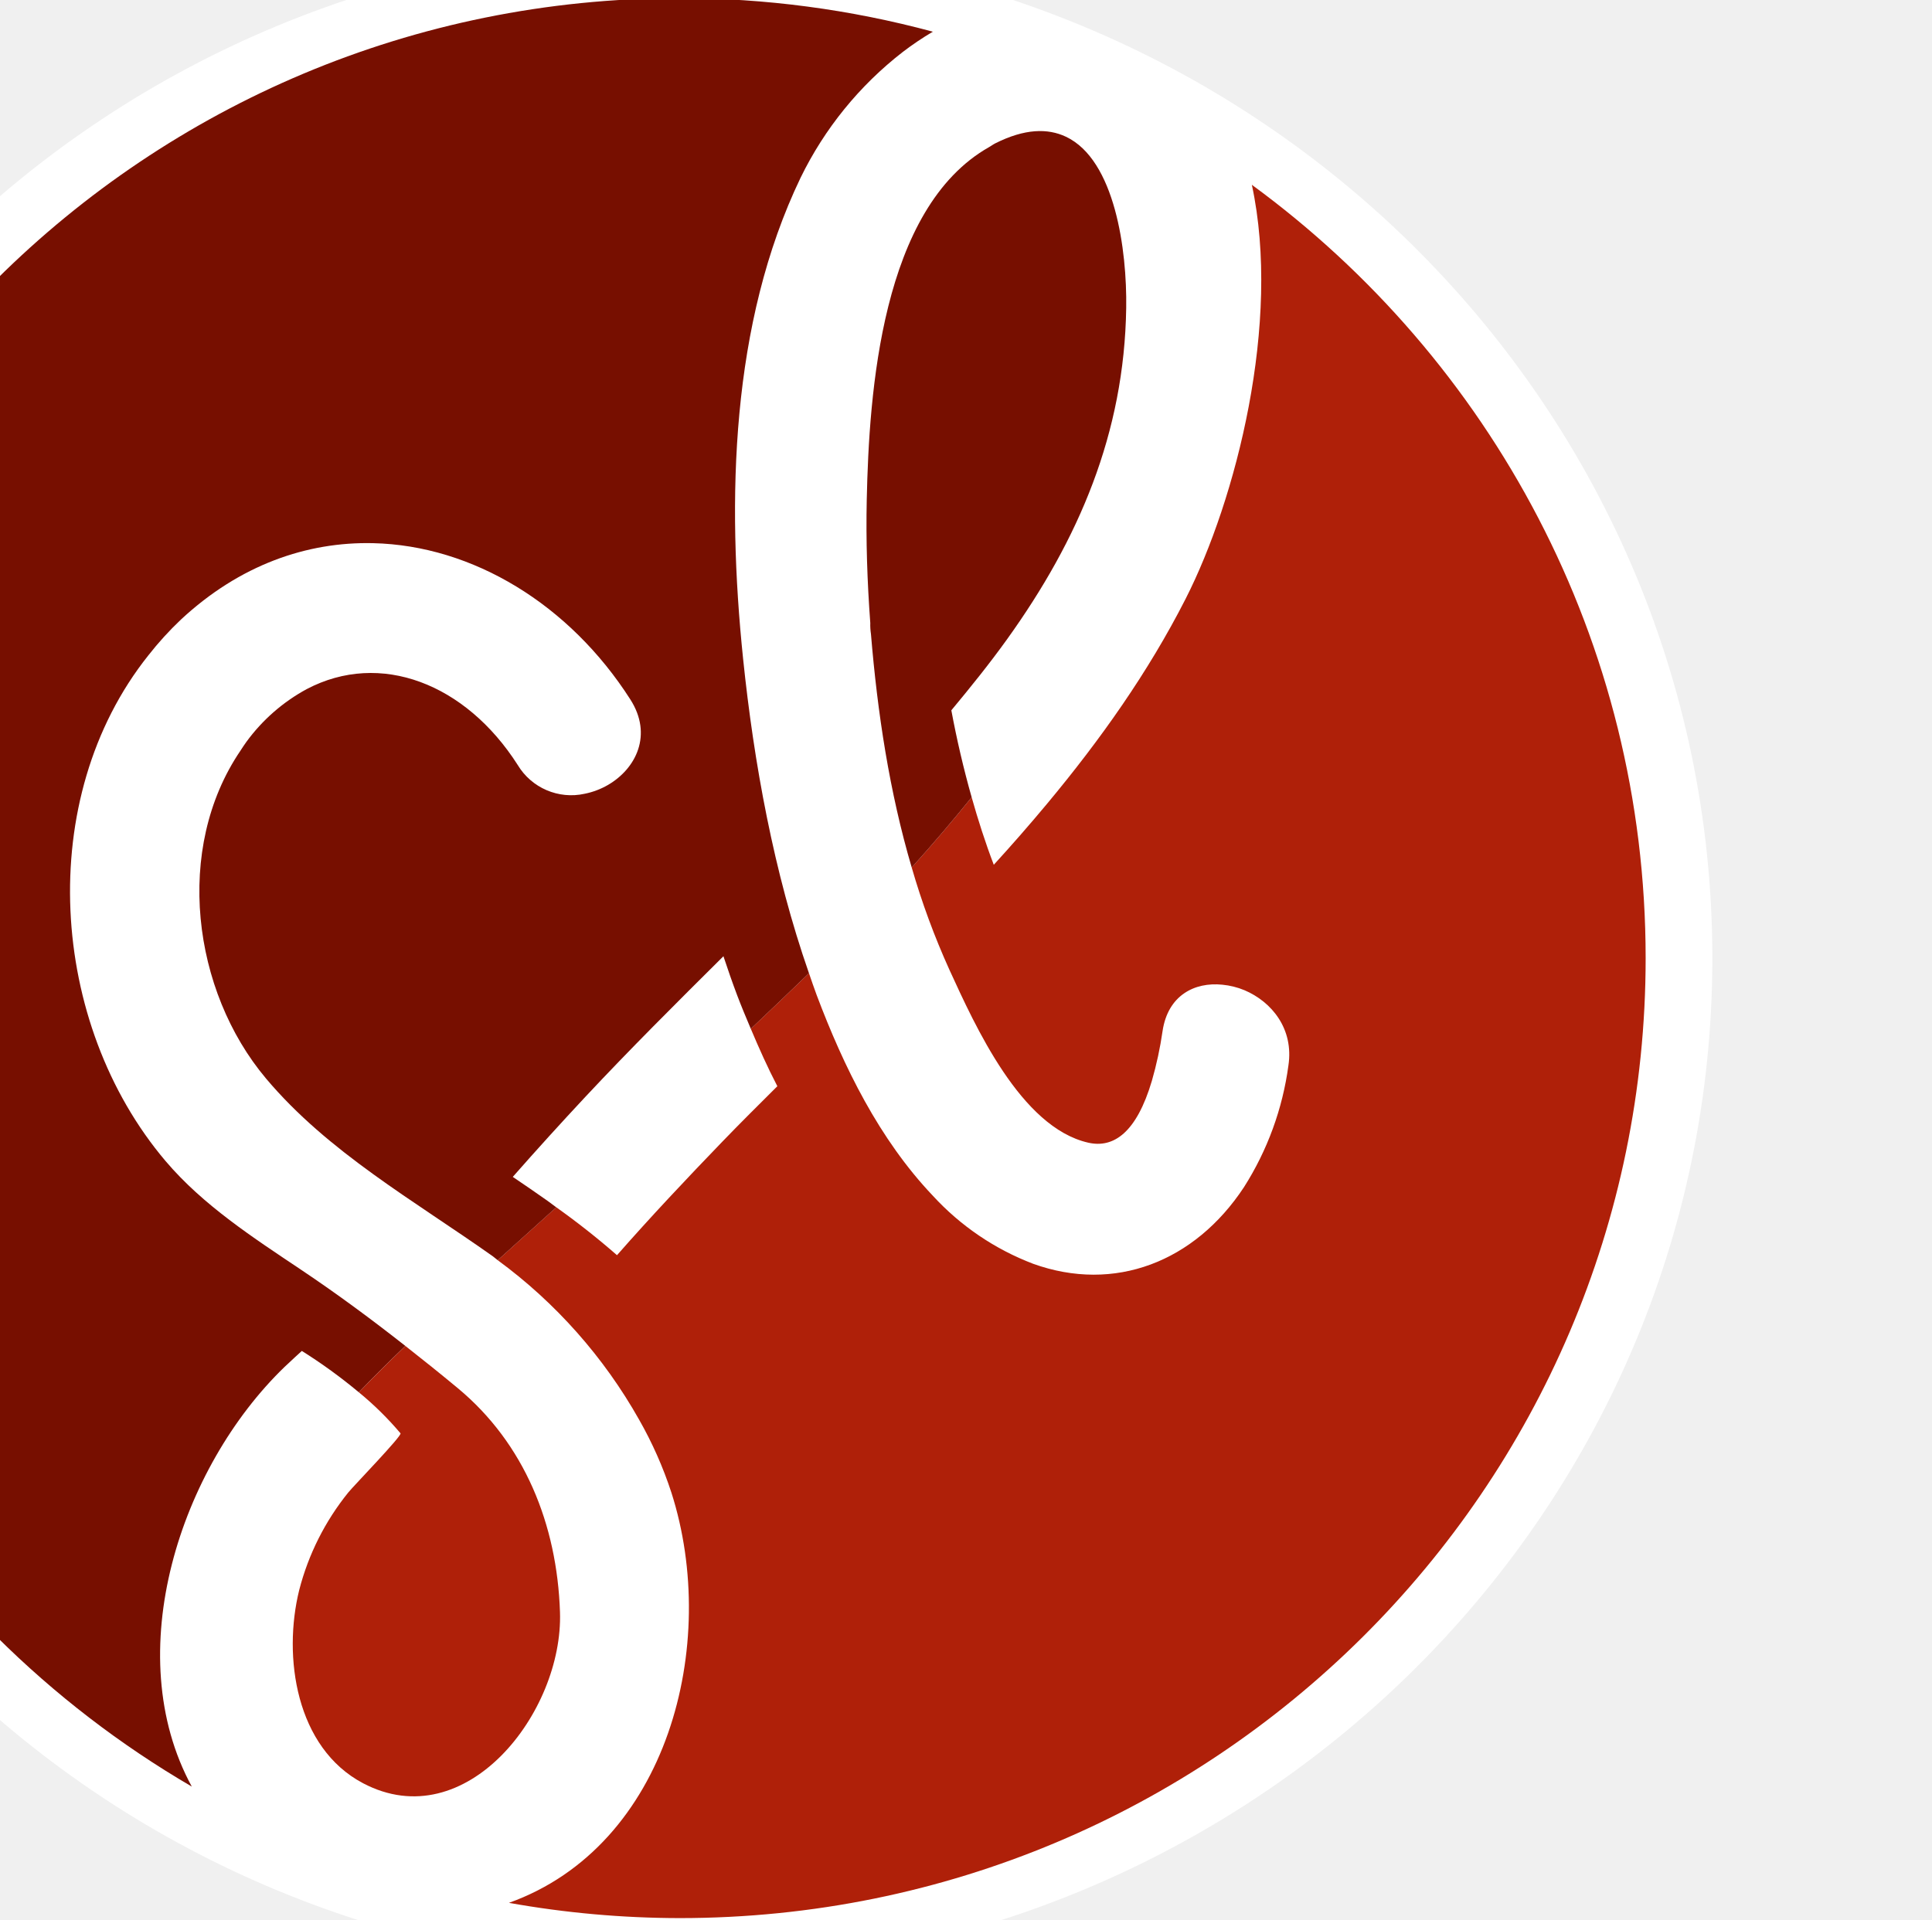
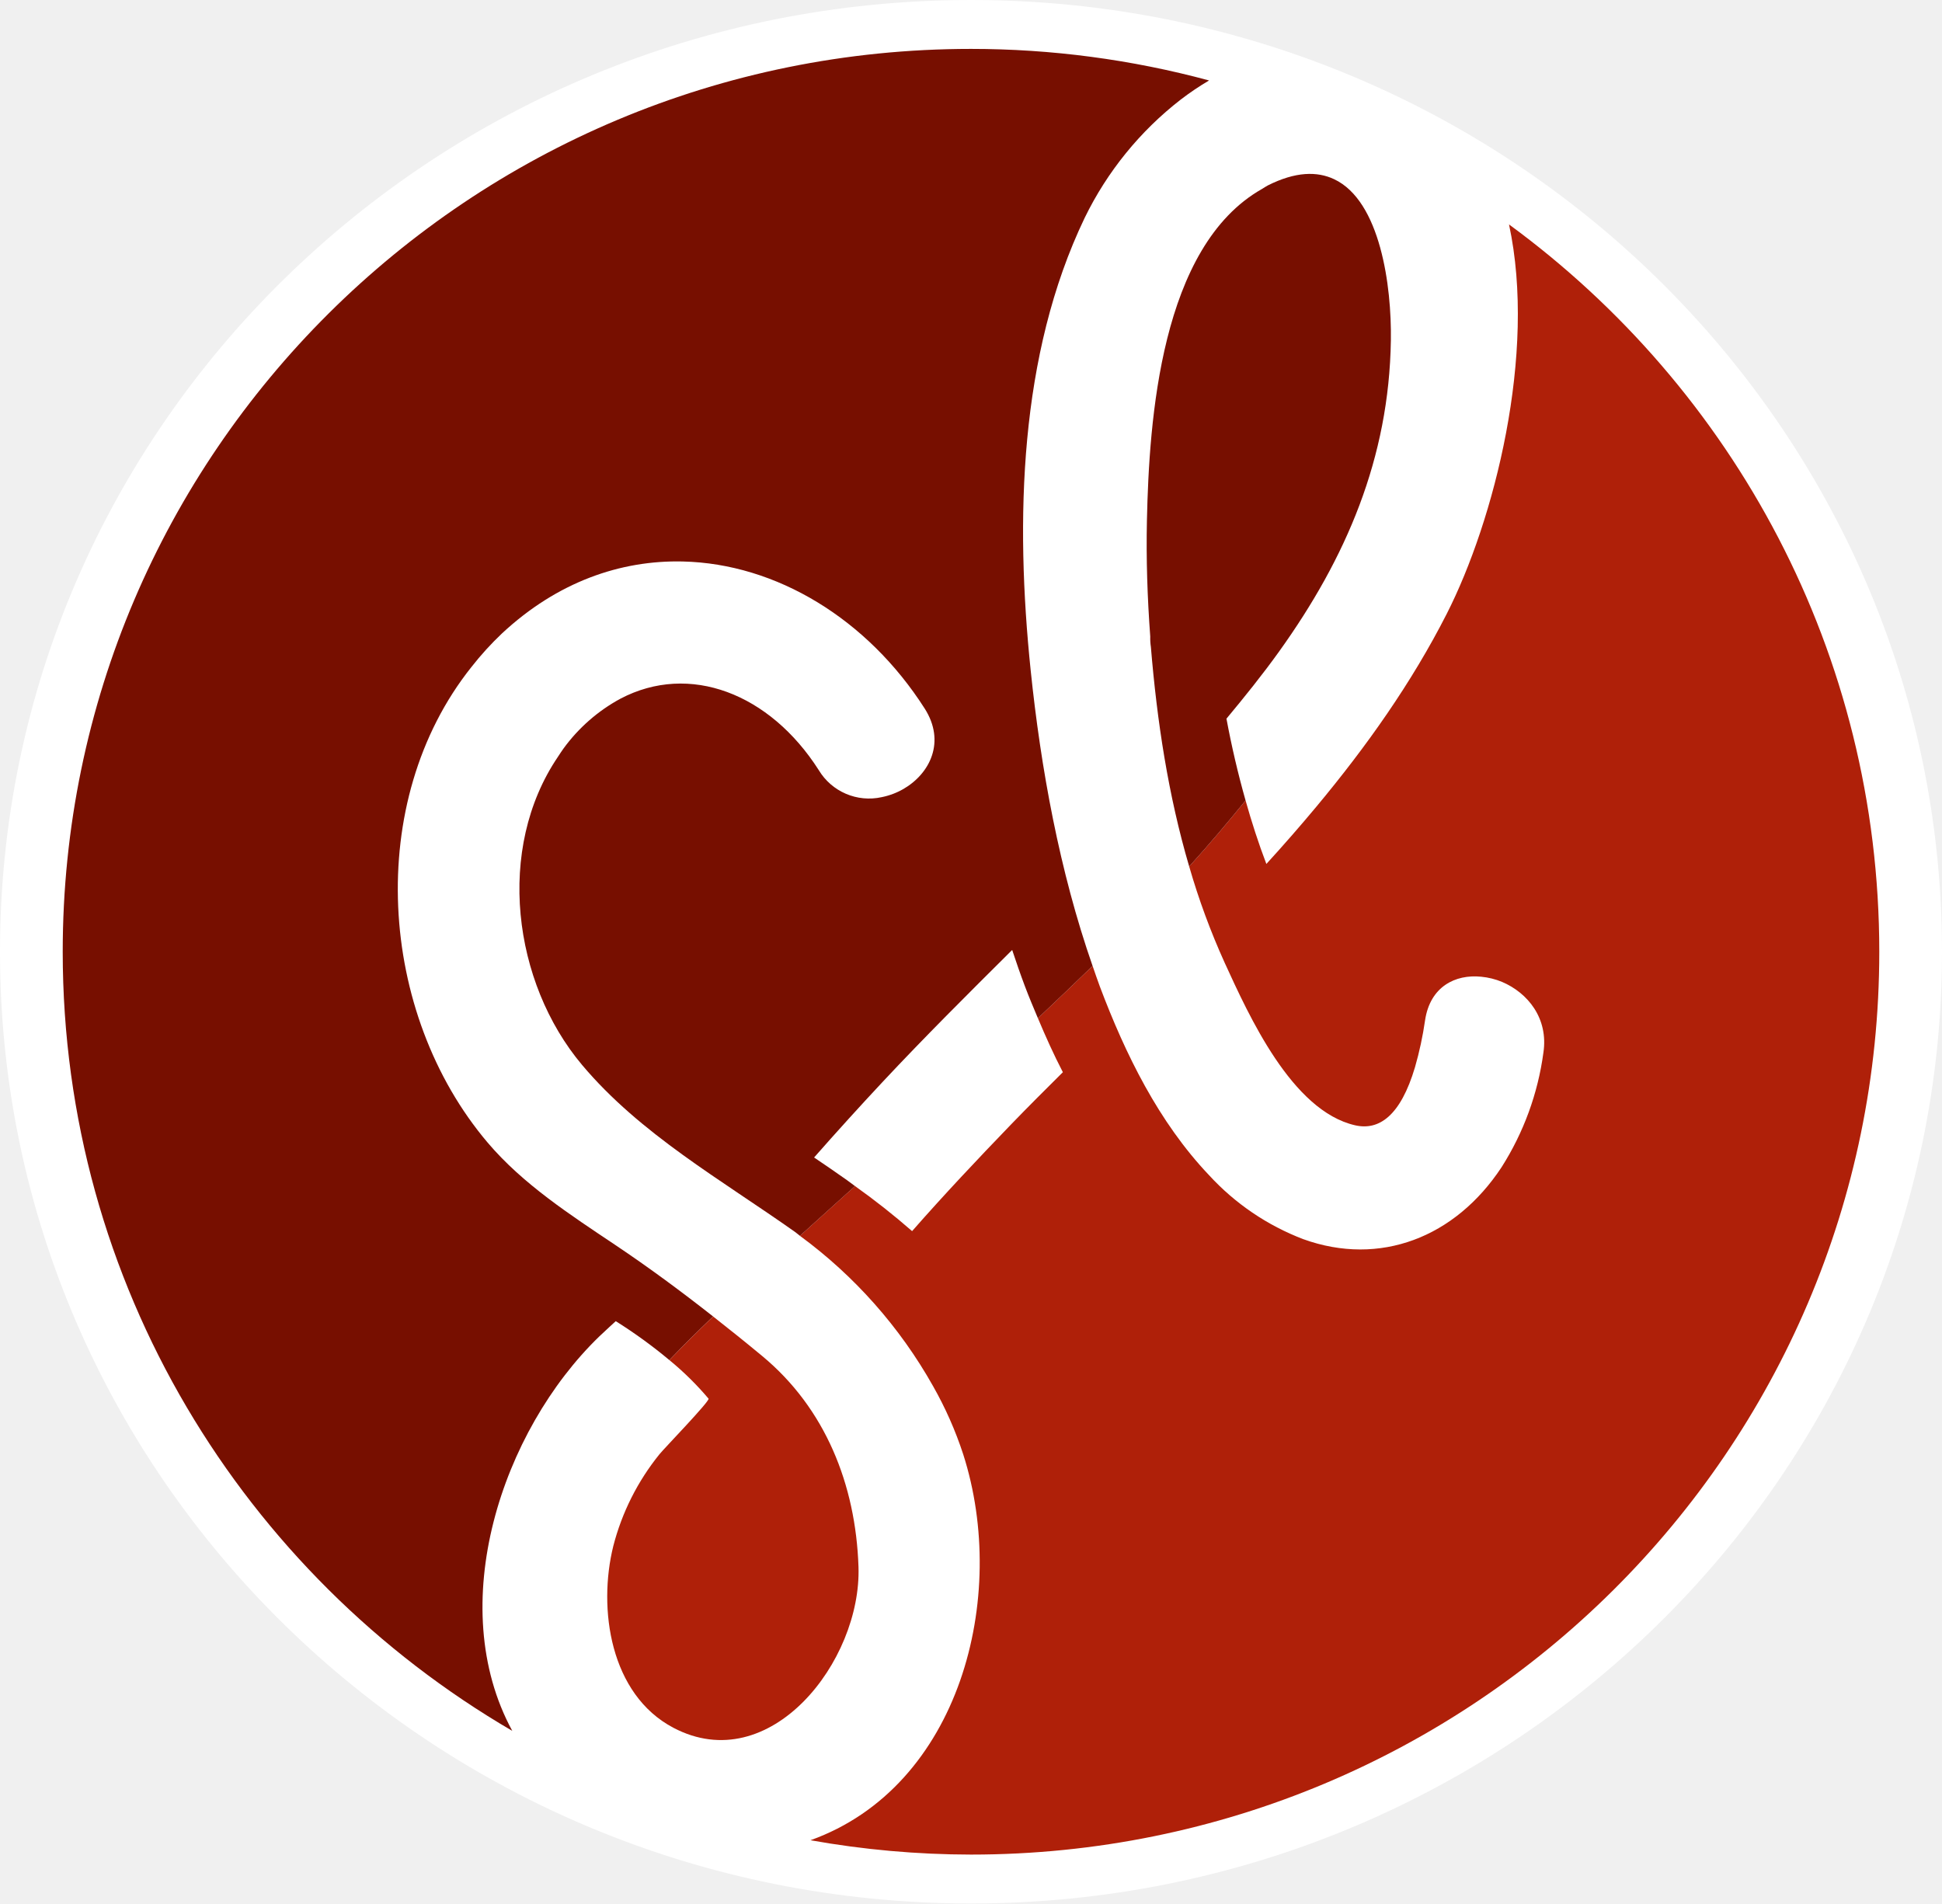
- <svg xmlns="http://www.w3.org/2000/svg" width="133.31mm" height="132.507mm" viewBox="0 0 377.886 375.61" version="1.1" id="svg14">
+ <svg xmlns="http://www.w3.org/2000/svg" width="142.515mm" height="139.684mm" viewBox="0 0 403.98 395.954" version="1.1" id="svg14">
  <defs id="defs18" />
-   <g id="g12" transform="translate(-232,-109.833)">
+   <g id="g12" transform="translate(-162.9444,-99.29909)">
    <ellipse style="fill:#ffffff;fill-opacity:1;stroke:none;stroke-width:55.444;stroke-miterlimit:4;stroke-dasharray:none;stroke-opacity:1" id="path821" cx="364.934" cy="297.276" rx="201.99" ry="197.977" />
    <g id="g831" transform="translate(-56.00874,-0.3621516)">
      <path style="fill:#af2009" id="path4" d="m 532.862,146.347 c 5.805,26.929 -3.109,61.66 -12.962,81.013 -7.291,14.328 -16.644,27.533 -27.072,40.054 q -5.067,6.081 -10.442,11.962 c -1.656,-4.337 -3.068,-8.748 -4.326,-13.2 -3.645,4.5 -7.512,9.065 -11.727,13.728 a 147.836,147.836 0 0 0 7.388,20.043 c 5.011,10.915 13.924,30.785 27.133,33.794 4.967,1.134 9.444,-1.962 12.448,-12.078 a 72.4,72.4 0 0 0 2.1,-9.778 c 1.054,-7 6.291,-9.6 11.681,-9.049 a 14.98,14.98 0 0 1 4.333,1.078 c 5.332,2.26 9.674,7.564 8.6,14.715 a 59.016,59.016 0 0 1 -8.7,23.824 c -9.646,14.646 -25.333,20.707 -41.237,14.98 a 51.532,51.532 0 0 1 -19.64,-13.341 c -10.469,-11.028 -17.4,-25.173 -22.7,-39.241 -0.528,-1.4 -1,-2.839 -1.5,-4.26 -3.886,3.759 -7.667,7.366 -11.376,10.874 1.594,3.792 3.283,7.561 5.19,11.232 -3.654,3.634 -7.307,7.266 -10.82,10.909 -6.91,7.164 -13.864,14.538 -20.544,22.147 a 150.937,150.937 0 0 0 -11.874,-9.37 c -4,3.6 -7.8,7.032 -11.456,10.348 a 98.9,98.9 0 0 1 27.661,31.21 77.214,77.214 0 0 1 6.31,14.259 c 9.511,29.692 -0.677,69.122 -31.779,80.258 a 191.058,191.058 0 0 0 33.394,2.985 c 104.347,0 188.941,-84.083 188.941,-187.806 0,-62.077 -30.32,-117.1 -77.024,-151.29" />
      <path style="fill:#770f00" id="path6" d="m 474.085,249.154 c 3.773,-4.535 7.477,-9.129 10.918,-13.924 14.013,-19.524 22.912,-40.281 23.283,-64.777 0.174,-11.269 -2.175,-28.98 -11.8,-33.515 -3.544,-1.67 -8.043,-1.6 -13.809,1.3 -0.417,0.21 -0.782,0.489 -1.185,0.719 -21.15,11.956 -23.493,48.166 -23.952,68.931 -0.177,8.02 0.094,16.1 0.691,24.186 a 11.8,11.8 0 0 0 0.13,2.148 c 1.279,15.45 3.607,30.85 7.971,45.684 4.215,-4.663 8.081,-9.228 11.727,-13.731 q -2.376,-8.407 -3.975,-17.02" />
      <path style="fill:#770f00" id="path8" d="m 395.153,345.155 c -2.258,-1.6 -4.55,-3.164 -6.849,-4.72 4.754,-5.406 9.546,-10.68 14.173,-15.633 8.742,-9.35 17.877,-18.44 27.031,-27.534 0.843,2.554 1.724,5.086 2.664,7.582 0.835,2.214 1.761,4.414 2.689,6.616 3.709,-3.507 7.49,-7.114 11.376,-10.875 -6.876,-19.7 -10.776,-41.144 -12.885,-61.533 -3.22,-31.14 -2.443,-65.573 11.241,-94.085 a 69.791,69.791 0 0 1 19.991,-24.61 58.721,58.721 0 0 1 5.884,-3.966 190.128,190.128 0 0 0 -49.523,-6.564 C 316.6,109.833 232,193.919 232,297.636 c 0,69.114 37.584,129.466 93.519,162.074 -14.2,-26.094 -2.252,-62.386 18.126,-82.076 0.923,-0.893 3.4,-3.151 3.4,-3.151 a 101.736,101.736 0 0 1 11.15,8.095 c 2.808,-2.927 5.873,-5.959 9.1,-9.073 -6.6,-5.186 -13.283,-10.138 -20.387,-14.895 -9.333,-6.252 -19.181,-12.628 -26.5,-21.254 -22.807,-26.887 -25.72,-70.927 -3.388,-98.944 a 63.6,63.6 0 0 1 6.376,-7.007 c 11.523,-10.724 24.681,-15.248 37.6,-14.947 19.488,0.451 38.421,11.979 50.305,30.577 4.417,6.907 1.117,13.532 -4.383,16.727 a 14.917,14.917 0 0 1 -4.533,1.716 12.205,12.205 0 0 1 -13.123,-5.638 C 379.083,243.9 362.37,237.45 348.015,245 a 35.594,35.594 0 0 0 -11.833,10.356 c -0.422,0.564 -0.782,1.164 -1.174,1.744 -12.949,19.115 -9.417,46.911 5.033,64.089 12.111,14.4 28.979,23.888 44.388,34.8 0.32,0.227 0.608,0.511 0.928,0.744 3.66,-3.317 7.46,-6.747 11.457,-10.346 -0.559,-0.406 -1.1,-0.832 -1.661,-1.23" />
      <path style="fill:#af2009" id="path10" d="m 358.2,382.579 a 62.644,62.644 0 0 1 8.143,8.021 c 0.367,0.448 -9.232,10.348 -10.2,11.559 a 50.3,50.3 0 0 0 -9.61,19.1 c -3.239,13.074 -0.655,30.867 12.49,37.8 20.113,10.6 39.175,-13.871 38.515,-33.492 -0.575,-17.147 -6.938,-32.962 -19.989,-43.8 -3.416,-2.835 -6.824,-5.569 -10.248,-8.255 -3.229,3.115 -6.294,6.144 -9.105,9.073" />
    </g>
  </g>
</svg>
